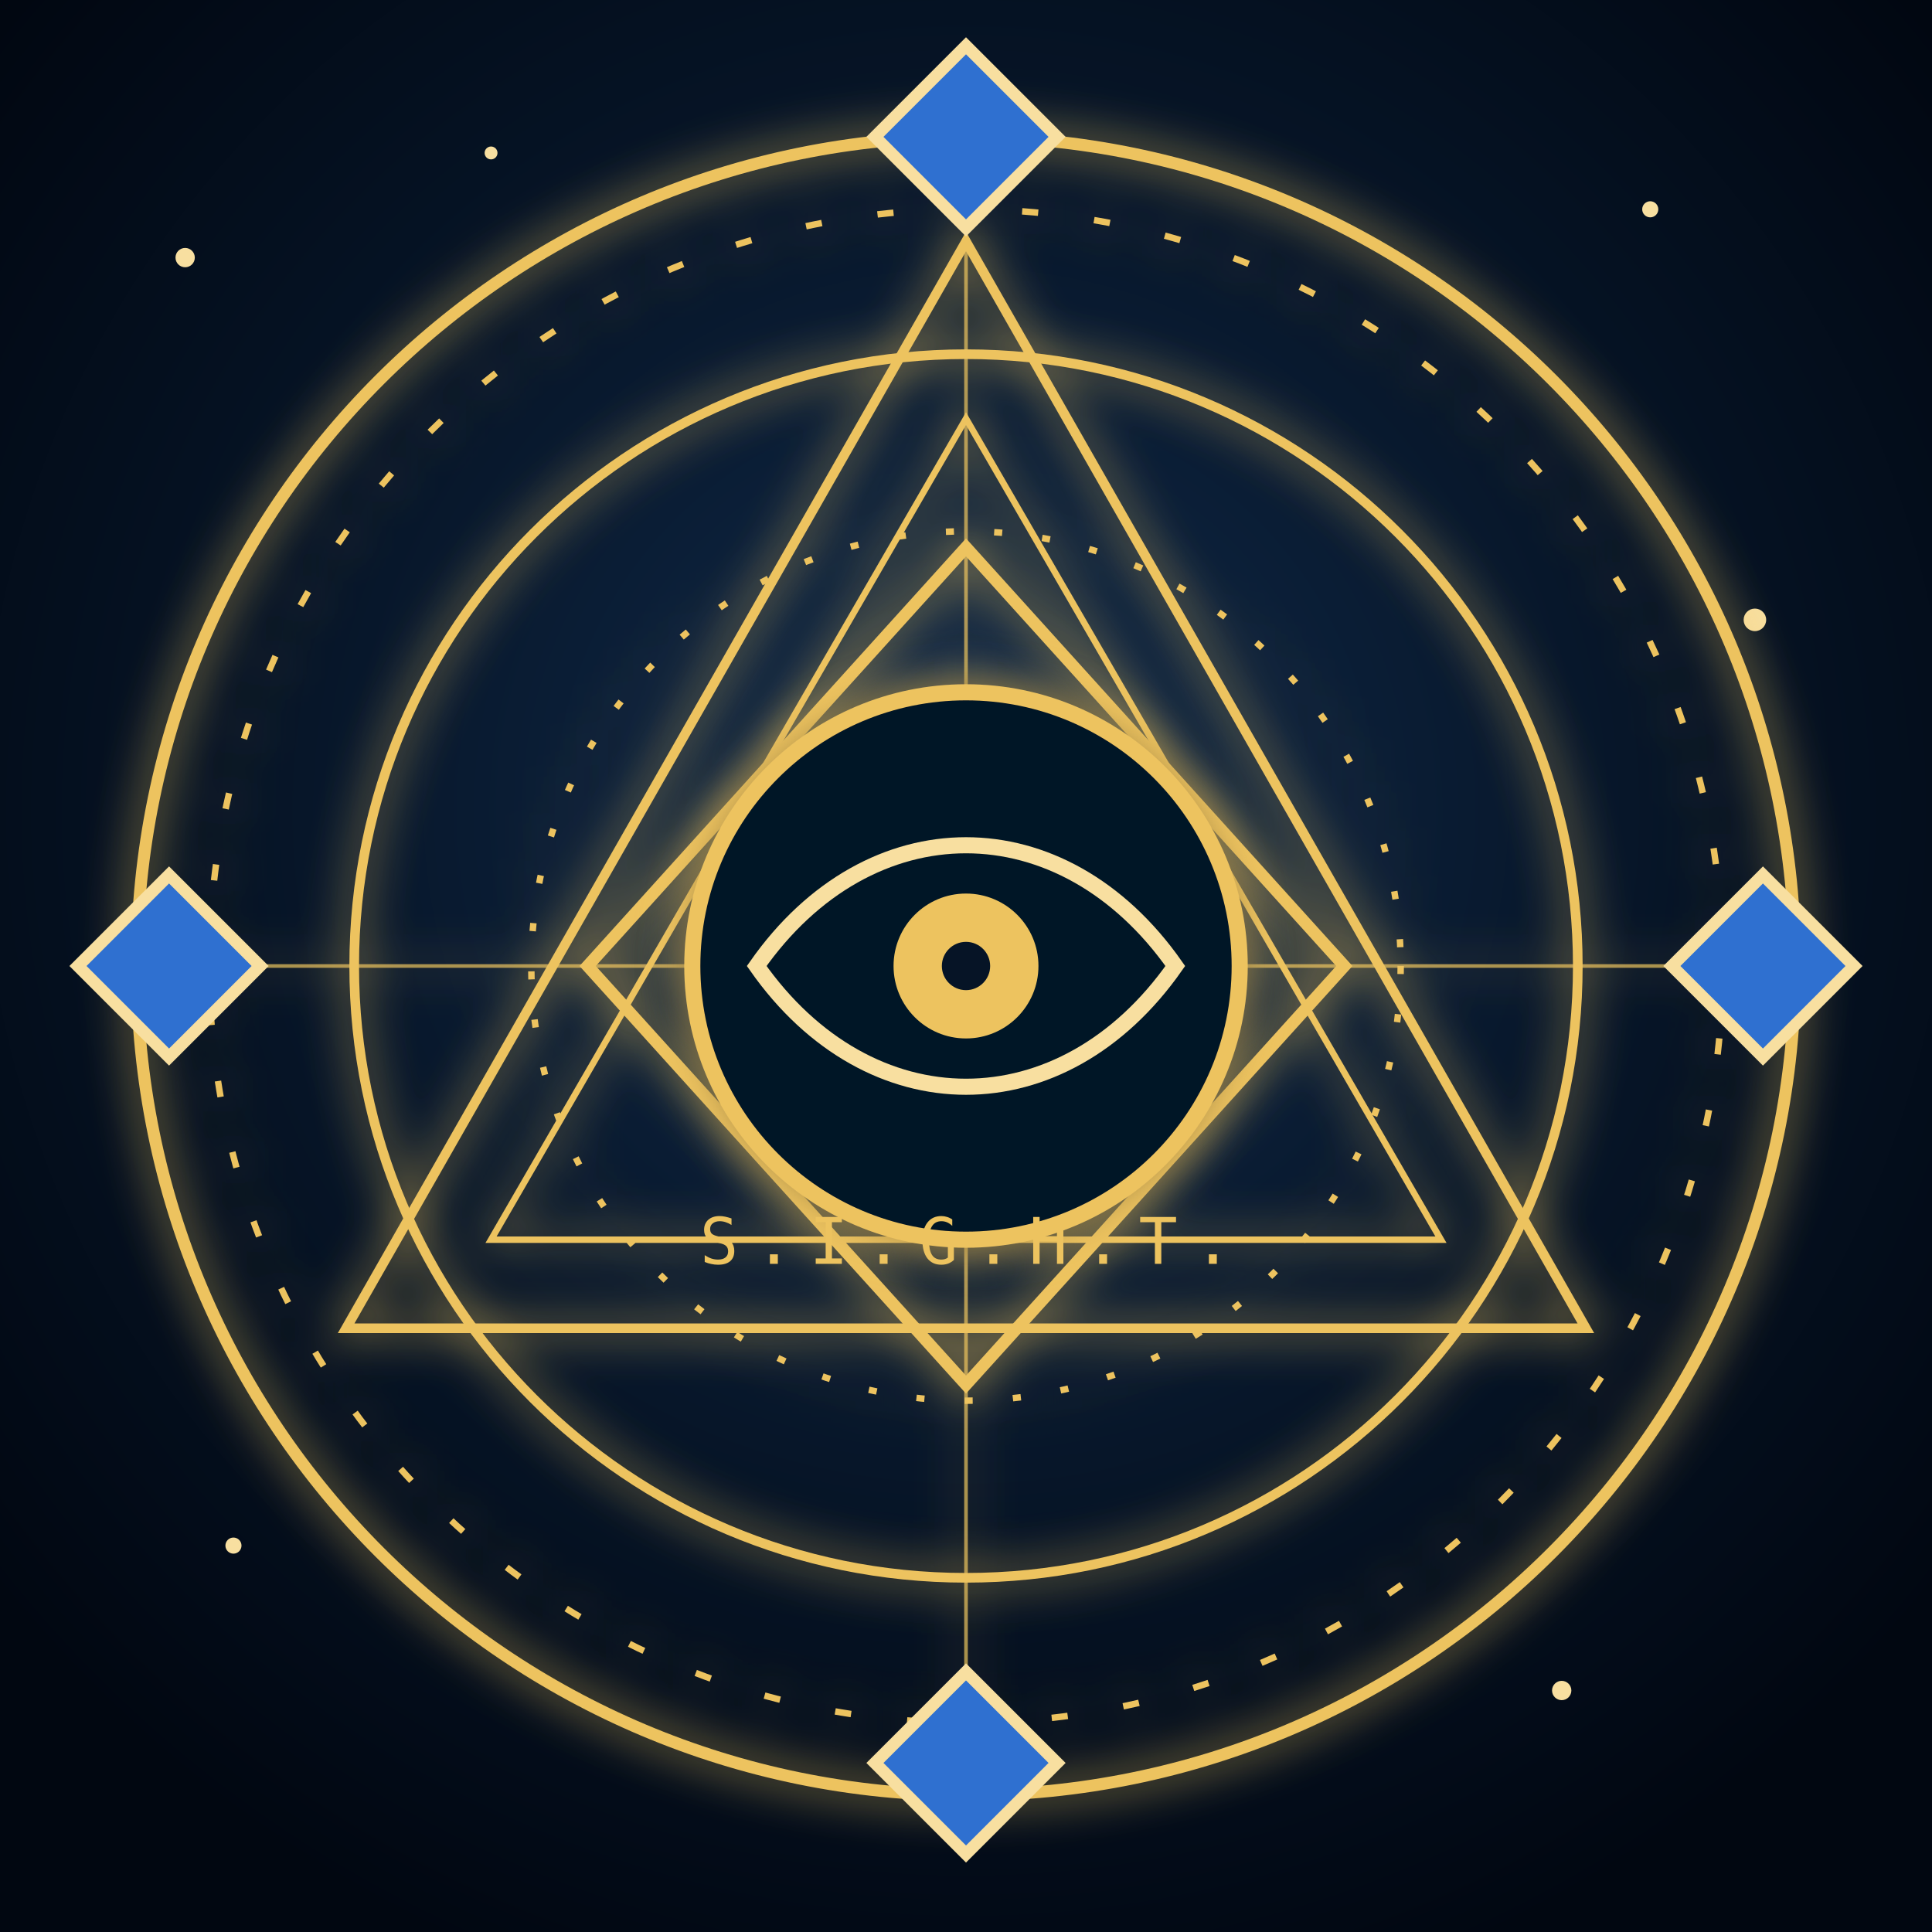
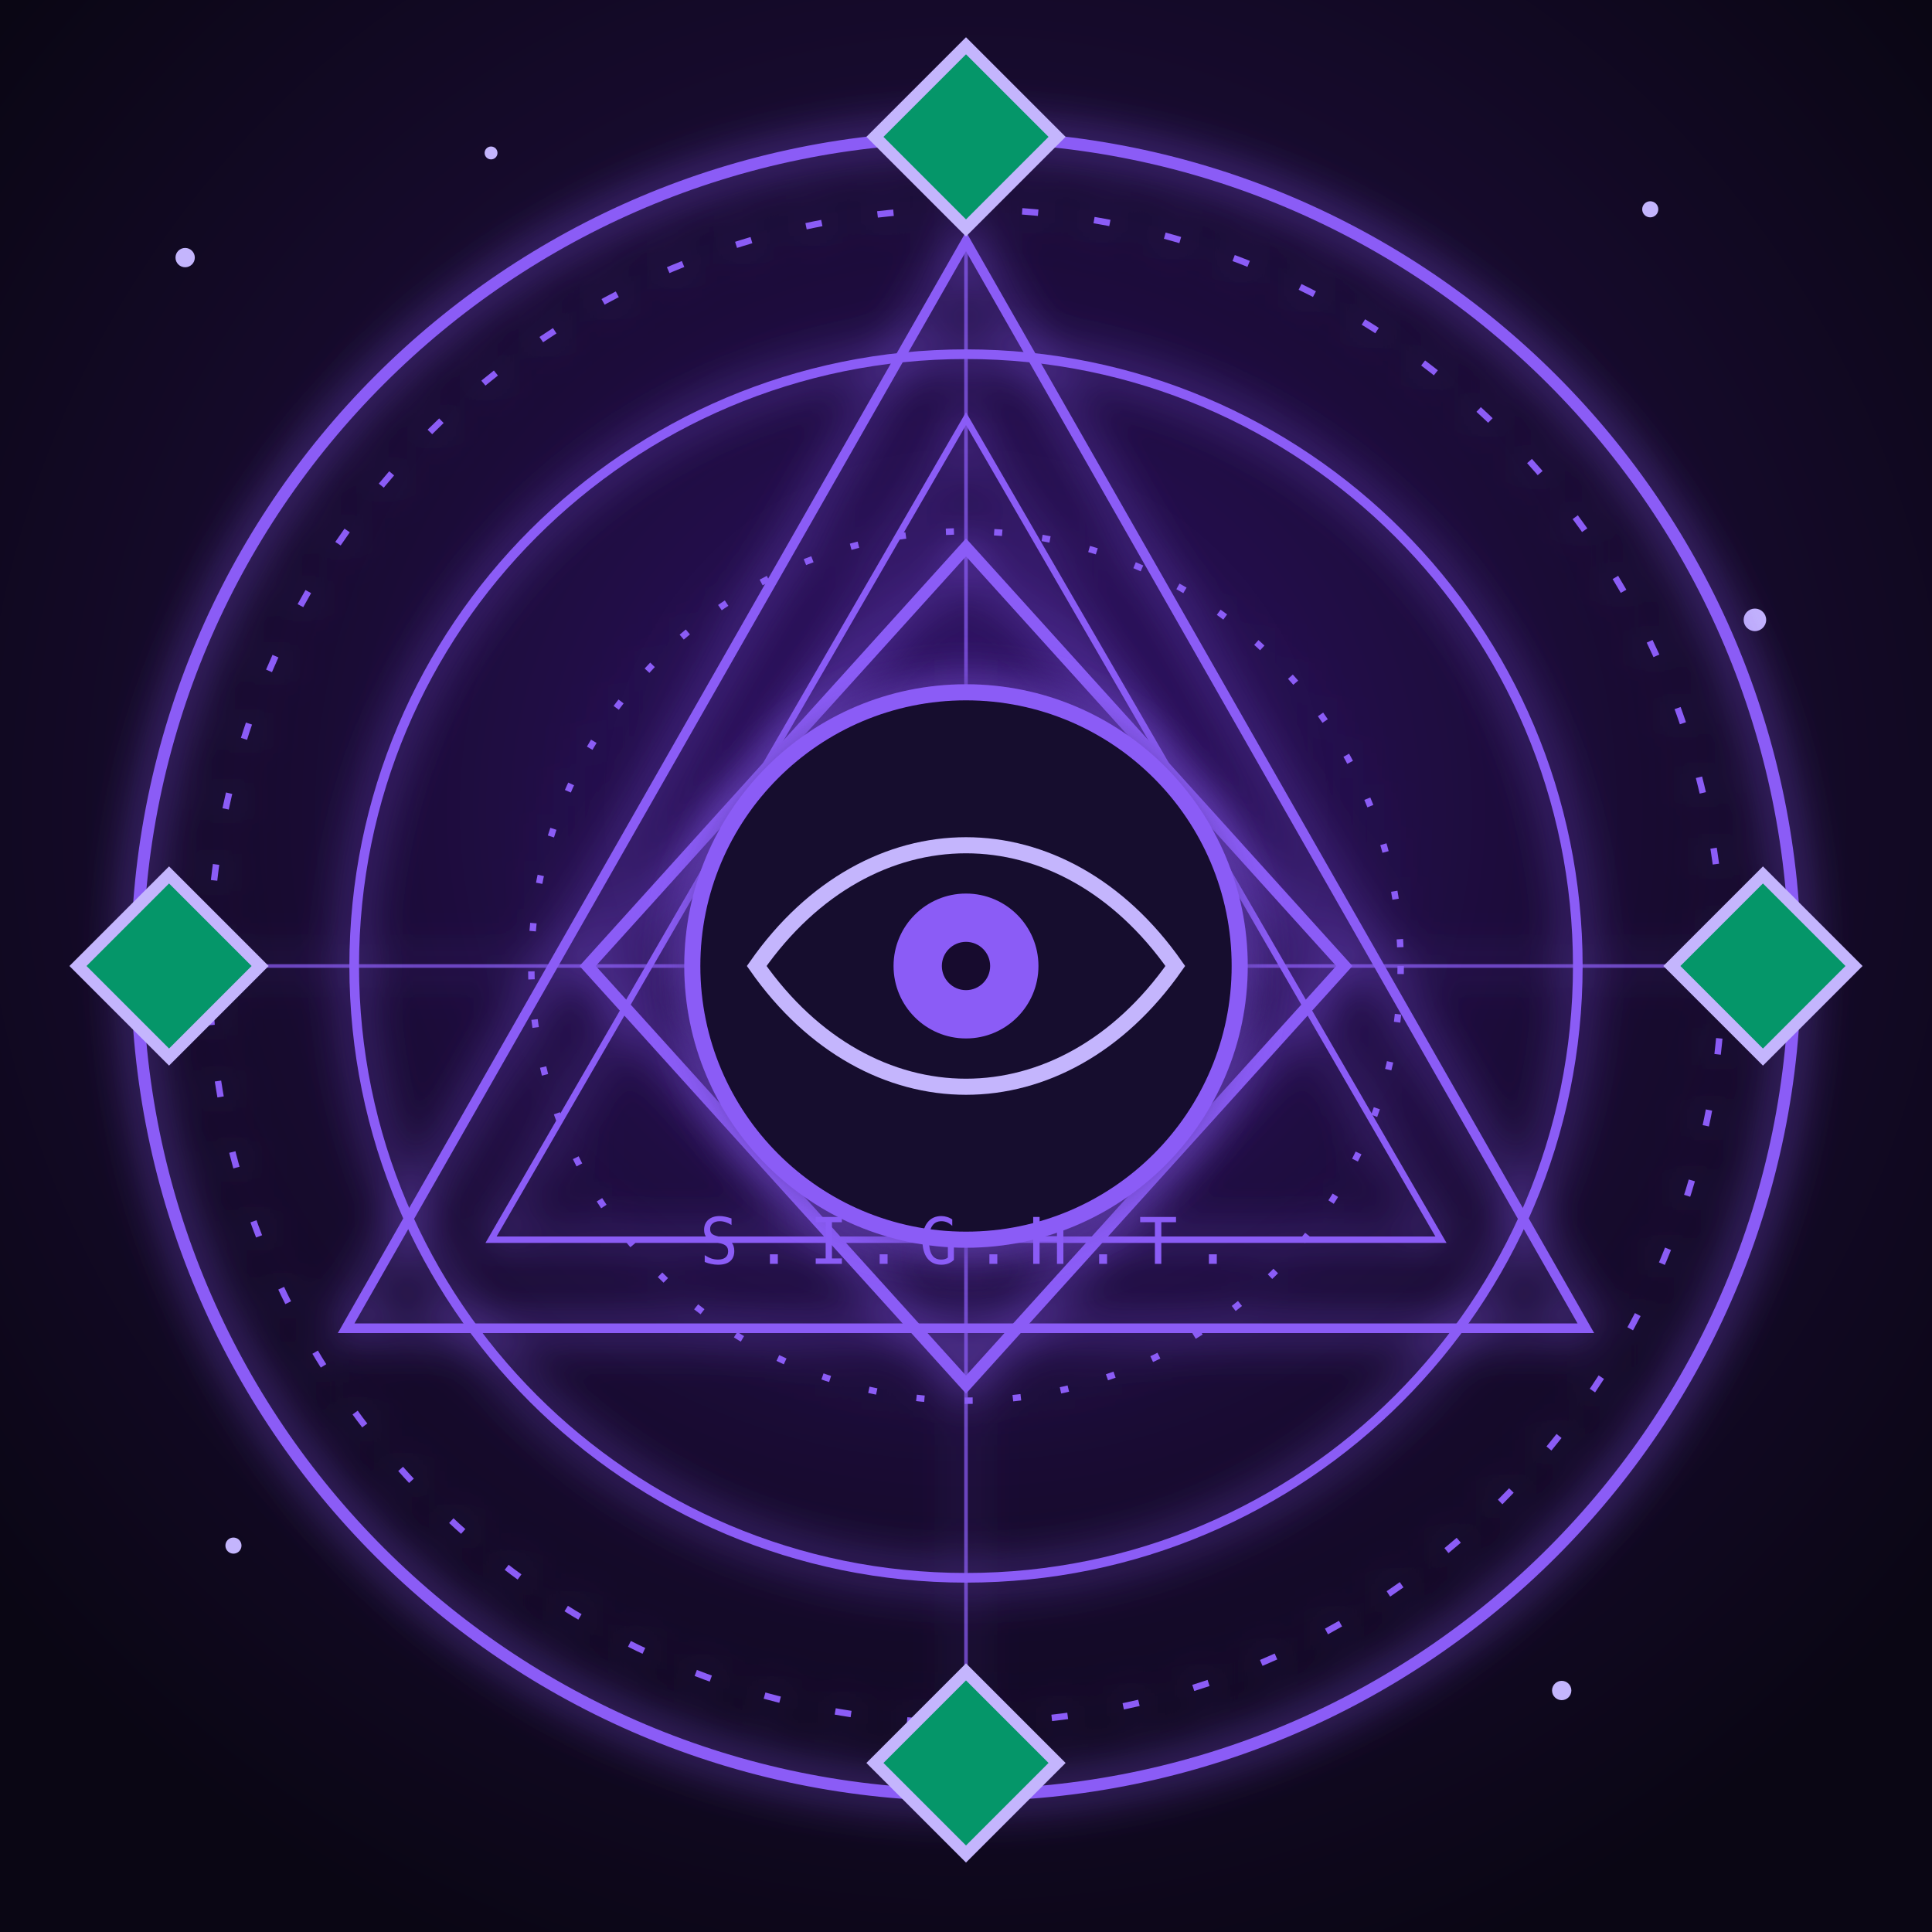
<svg xmlns="http://www.w3.org/2000/svg" viewBox="0 0 240 240" role="img" aria-labelledby="title desc">
  <defs>
    <radialGradient id="field" cx="50%" cy="42%" r="64%">
-       <stop offset="0" stop-color="#102a4a" />
-       <stop offset="0.58" stop-color="#061426" />
-       <stop offset="1" stop-color="#010711" />
+       <stop offset="0" stop-color="#2e1065" />
+       <stop offset="0.58" stop-color="#170b2e" />
+       <stop offset="1" stop-color="#0a0614" />
    </radialGradient>
    <filter id="glow" x="-50%" y="-50%" width="200%" height="200%">
      <feGaussianBlur stdDeviation="2.8" result="blur" />
      <feMerge>
        <feMergeNode in="blur" />
        <feMergeNode in="SourceGraphic" />
      </feMerge>
    </filter>
  </defs>
  <rect width="240" height="240" fill="url(#field)" />
-   <g fill="#f8dfa0">
+   <g fill="#c4b5fd">
    <circle cx="23" cy="32" r="1.2" />
    <circle cx="205" cy="26" r="1" />
    <circle cx="218" cy="77" r="1.4" />
    <circle cx="29" cy="192" r="1" />
    <circle cx="194" cy="210" r="1.2" />
    <circle cx="61" cy="19" r="0.8" />
  </g>
-   <g fill="none" stroke="#edc35f" filter="url(#glow)">
+   <g fill="none" stroke="#8b5cf6" filter="url(#glow)">
    <circle cx="120" cy="120" r="103" stroke-width="1.5" />
    <circle cx="120" cy="120" r="94" stroke-width="0.8" stroke-dasharray="2 7" />
    <circle cx="120" cy="120" r="76" stroke-width="1.2" />
    <circle cx="120" cy="120" r="54" stroke-width="0.8" stroke-dasharray="1 5" />
    <path d="M120 30 197 165 43 165Z" stroke-width="1.2" />
    <path d="m120 52 59 102H61Z" stroke-width="0.8" />
    <path d="M120 68 167 120 120 172 73 120Z" stroke-width="1.5" />
    <path d="M17 120h206M120 17v206" stroke-width="0.45" opacity="0.7" />
  </g>
-   <g fill="#2f70d0" stroke="#f8dfa0" stroke-width="1.5">
+   <g fill="#059669" stroke="#c4b5fd" stroke-width="1.5">
    <rect x="112" y="9" width="16" height="16" transform="rotate(45 120 17)" />
    <rect x="211" y="112" width="16" height="16" transform="rotate(45 219 120)" />
    <rect x="112" y="211" width="16" height="16" transform="rotate(45 120 219)" />
    <rect x="13" y="112" width="16" height="16" transform="rotate(45 21 120)" />
  </g>
-   <circle cx="120" cy="120" r="34" fill="#061426" stroke="#edc35f" stroke-width="2" filter="url(#glow)" />
-   <path d="M94 120c14-20 38-20 52 0-14 20-38 20-52 0Z" fill="none" stroke="#f8dfa0" stroke-width="2" />
-   <circle cx="120" cy="120" r="9" fill="#edc35f" />
-   <circle cx="120" cy="120" r="3" fill="#061426" />
-   <text x="120" y="157" fill="#edc35f" font-family="monospace" font-size="8" text-anchor="middle" letter-spacing="2">S.I.G.H.T.</text>
+   <circle cx="120" cy="120" r="34" fill="#170b2e" stroke="#8b5cf6" stroke-width="2" filter="url(#glow)" />
+   <path d="M94 120c14-20 38-20 52 0-14 20-38 20-52 0Z" fill="none" stroke="#c4b5fd" stroke-width="2" />
+   <circle cx="120" cy="120" r="9" fill="#8b5cf6" />
+   <circle cx="120" cy="120" r="3" fill="#170b2e" />
+   <text x="120" y="157" fill="#8b5cf6" font-family="monospace" font-size="8" text-anchor="middle" letter-spacing="2">S.I.G.H.T.</text>
</svg>
